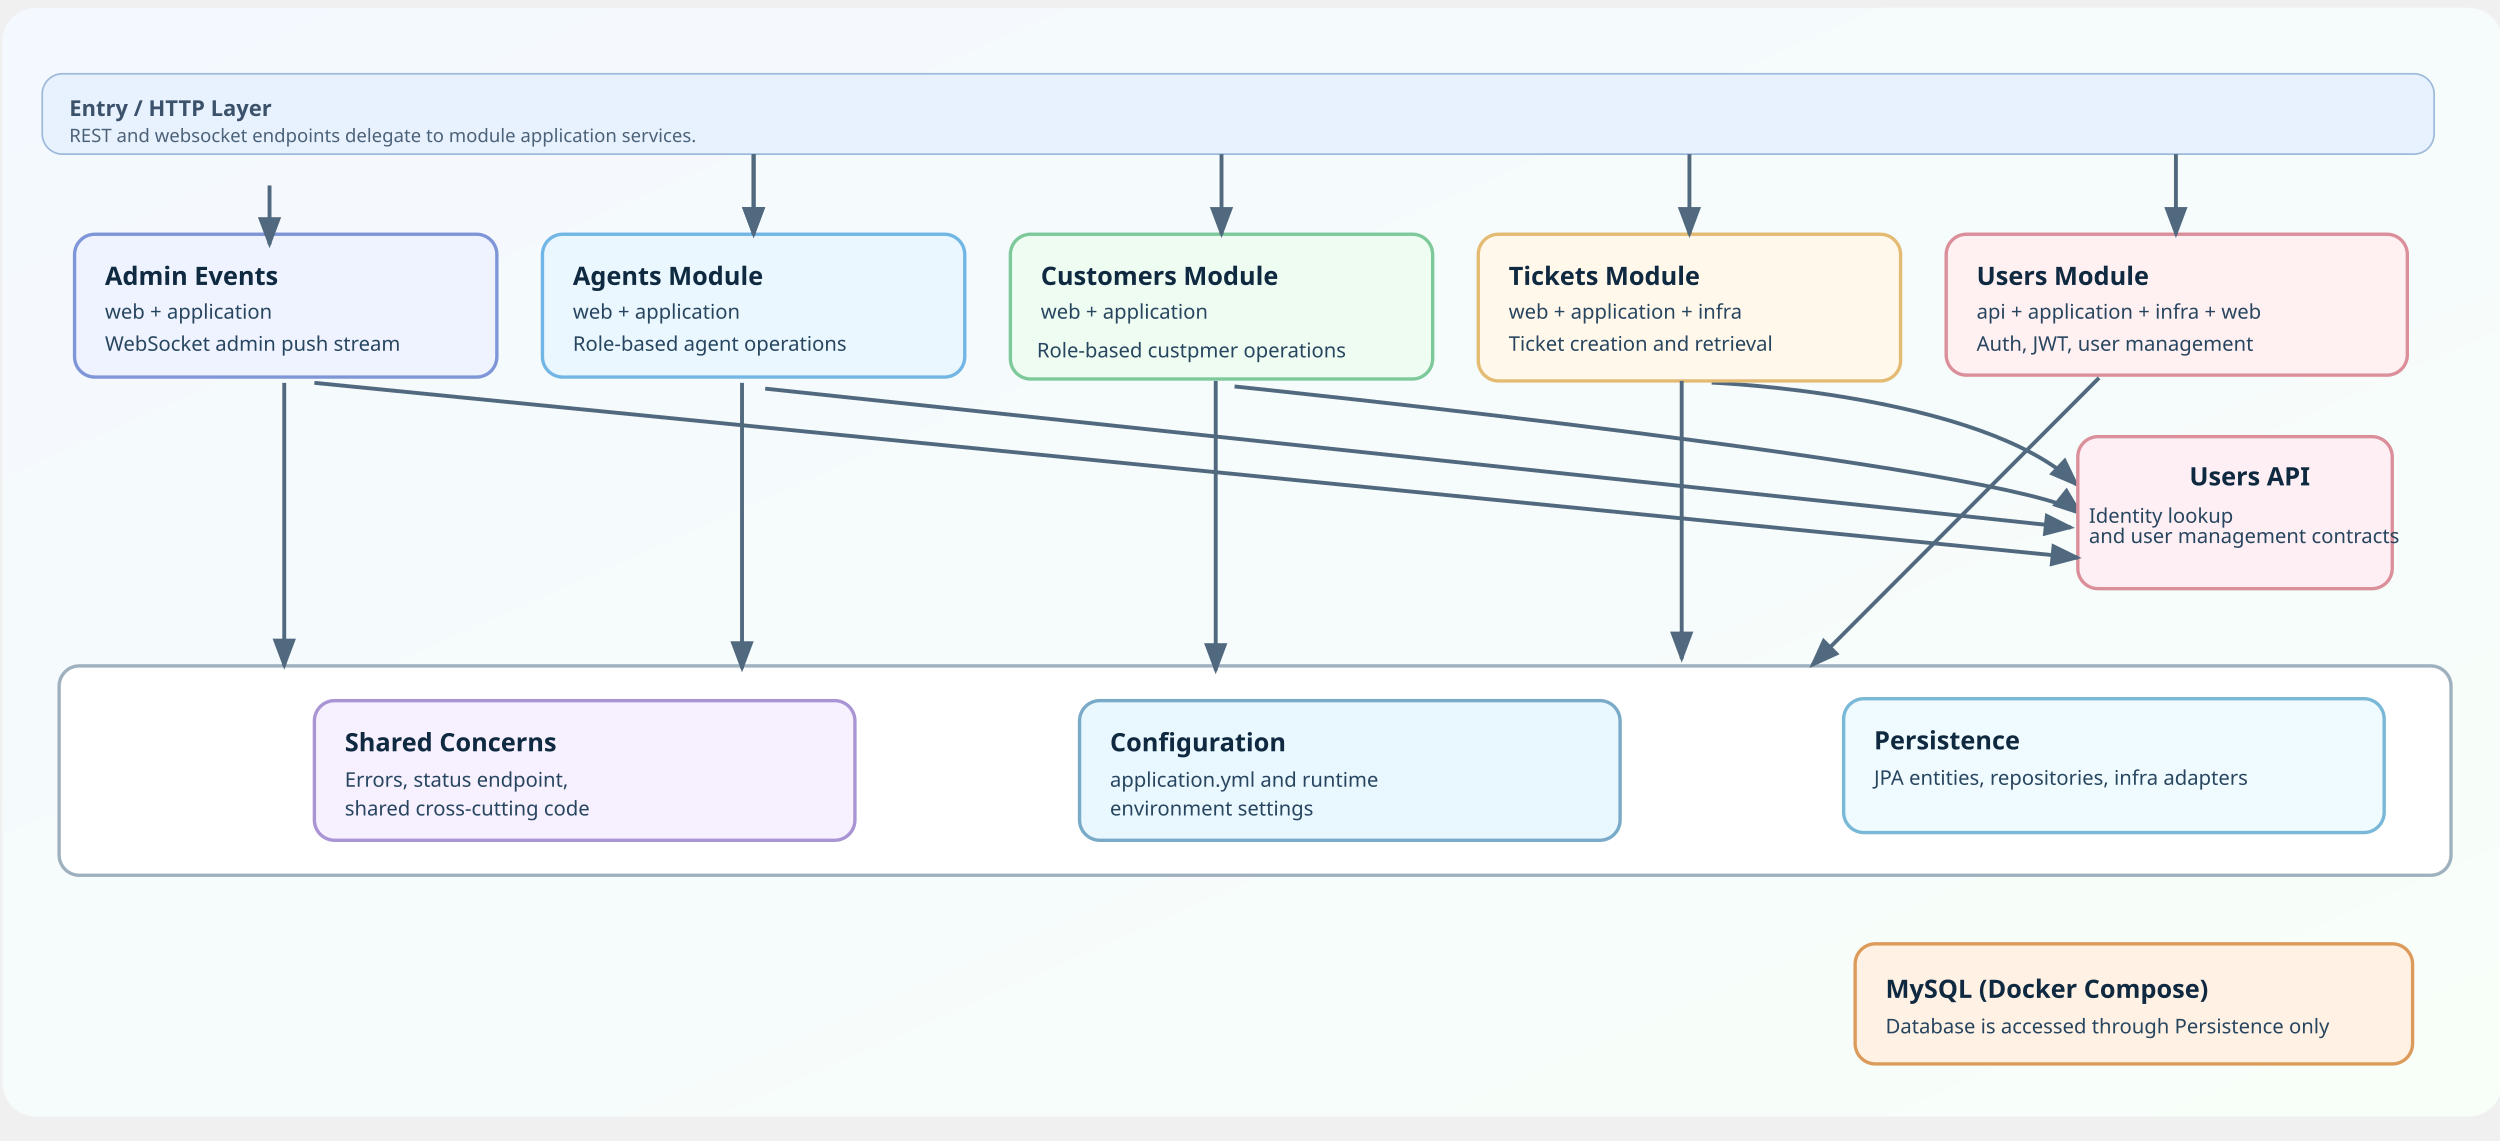
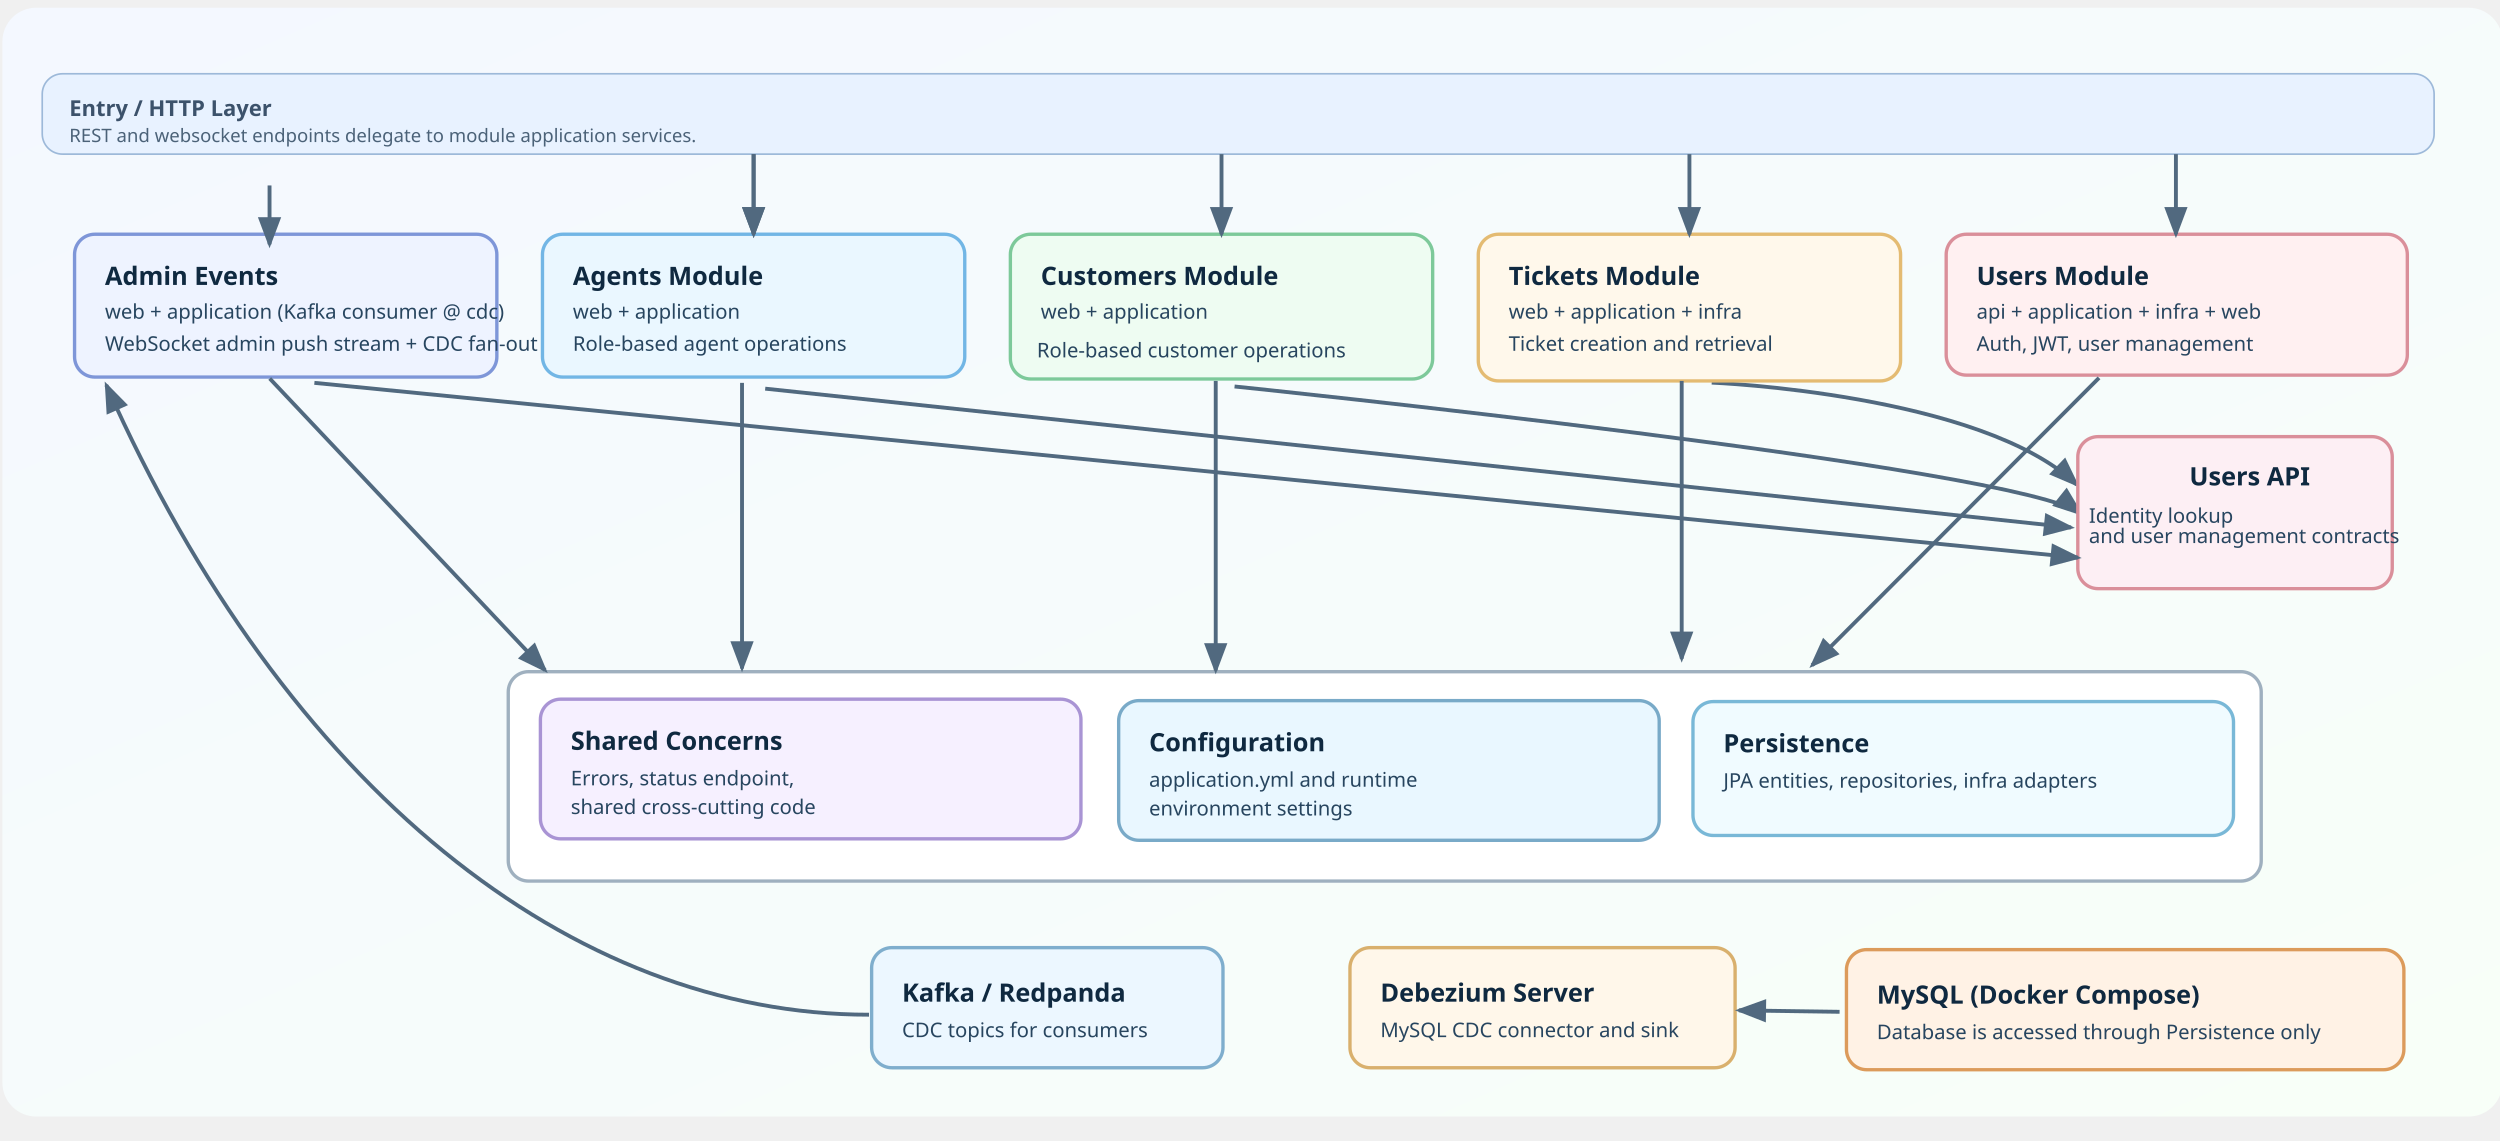
<svg xmlns="http://www.w3.org/2000/svg" width="1480" height="675" viewBox="-280 0 1480 675" role="img" aria-labelledby="title desc">
  <defs>
    <linearGradient id="bg" x1="0" y1="0" x2="1" y2="1">
      <stop offset="0" stop-color="#f4f8ff" />
      <stop offset="1" stop-color="#f8fff8" />
    </linearGradient>
    <style>
      .title { font: 700 32px 'Segoe UI', Tahoma, sans-serif; fill: #17324d; }
      .subtitle { font: 400 16px 'Segoe UI', Tahoma, sans-serif; fill: #345; }
      .layer { font: 700 13px 'Segoe UI', Tahoma, sans-serif; fill: #3c526b; }
      .box-title { font: 700 15px 'Segoe UI', Tahoma, sans-serif; fill: #0f2940; }
      .box-text { font: 400 12px 'Segoe UI', Tahoma, sans-serif; fill: #27455f; }
      .hint { font: 400 11px 'Segoe UI', Tahoma, sans-serif; fill: #4b6278; }
      .link:hover rect { filter: brightness(1.03); }
      .link { cursor: pointer; }
      .arrow { stroke: #51697f; stroke-width: 2.3; fill: none; marker-end: url(#arrowHead); }
    </style>
    <marker id="arrowHead" orient="auto" markerWidth="8" markerHeight="6" refX="7" refY="3">
      <path d="M0,0 L8,3 L0,6 Z" fill="#51697f" />
    </marker>
  </defs>
  <g transform="matrix(1, 0, 0, 1, 3.716645, -86.91233)">
    <rect width="1480" height="656.417" fill="url(#bg)" rx="20" style="" x="-282.287" y="91.486" />
    <path class="arrow" d="M 447.141 315.708 C 447.141 315.708 913.98 363.786 948.03 391.026" style="stroke-width: 2.3;" />
    <path class="arrow" d="M 729.607 313.422 C 729.607 313.422 889.52 320.025 945.743 373.873" style="stroke-width: 2.3;" />
  </g>
  <rect x="-255" y="43.672" width="1416" height="47.573" rx="12" fill="#e8f2ff" stroke="#9db9d9" style="" />
  <text class="layer" x="-239" y="68.672" style="white-space: pre; font-size: 13px;">Entry / HTTP Layer</text>
  <text class="hint" x="-239" y="84.11" style="white-space: pre; font-size: 11px;">REST and websocket endpoints delegate to module application services.</text>
  <a class="link" href="../src/main/java/com/agentscustomerstickets/admin/events" target="_blank" transform="matrix(1, 0, 0, 1, -6.8615, -66.32783)">
    <rect x="-229" y="205" width="250" height="84.549" rx="12" fill="#eef3ff" stroke="#7e96d8" stroke-width="2" style="" />
    <text class="box-title" x="-211" y="235" style="white-space: pre;">Admin Events</text>
-     <text class="box-text" x="-211" y="255" style="white-space: pre;">web + application</text>
-     <text class="box-text" x="-211" y="274" style="white-space: pre;">WebSocket admin push stream</text>
+     <text class="box-text" x="-211" y="255" style="white-space: pre;">web + application (Kafka consumer @ cdc)</text>
+     <text class="box-text" x="-211" y="274" style="white-space: pre;">WebSocket admin push stream + CDC fan-out</text>
  </a>
  <a class="link" href="../src/main/java/com/agentscustomerstickets/agents/web" target="_blank" transform="matrix(1, 0, 0, 1, -6.8615, -66.32783)">
    <rect x="48" y="205" width="250" height="84.549" rx="12" fill="#eaf7ff" stroke="#72b6e5" stroke-width="2" style="" />
    <text class="box-title" x="66" y="235" style="white-space: pre;">Agents Module</text>
    <text class="box-text" x="66" y="255" style="white-space: pre;">web + application</text>
    <text class="box-text" x="66" y="274" style="white-space: pre;">Role-based agent operations</text>
  </a>
  <a class="link" href="../src/main/java/com/agentscustomerstickets/customers" target="_blank" transform="matrix(1, 0, 0, 1, -6.8615, -66.32783)">
    <rect x="325" y="205" width="250" height="85.693" rx="12" fill="#eefcf2" stroke="#7dc99a" stroke-width="2" style="" />
    <text class="box-title" x="343" y="235" style="white-space: pre;">Customers Module</text>
    <text class="box-text" x="343" y="255" style="white-space: pre;">web + application</text>
-     <text class="box-text" x="340.701" y="277.89" style="white-space: pre; stroke-width: 1; font-size: 12px;">Role-based custpmer operations</text>
+     <text class="box-text" x="340.701" y="277.89" style="white-space: pre; stroke-width: 1; font-size: 12px;">Role-based customer operations</text>
  </a>
  <a class="link" href="../src/main/java/com/agentscustomerstickets/tickets" target="_blank" transform="matrix(1, 0, 0, 1, -6.8615, -66.32783)">
    <rect x="602" y="205" width="250" height="86.836" rx="12" fill="#fff8eb" stroke="#e4bb72" stroke-width="2" style="" />
    <text class="box-title" x="620" y="235" style="white-space: pre;">Tickets Module</text>
    <text class="box-text" x="620" y="255" style="white-space: pre;">web + application + infra</text>
    <text class="box-text" x="620" y="274" style="white-space: pre;">Ticket creation and retrieval</text>
  </a>
  <a class="link" href="../src/main/java/com/agentscustomerstickets/users" target="_blank" transform="matrix(1, 0, 0, 1, -6.8615, -66.32783)">
    <rect x="879" y="205" width="273" height="83.405" rx="12" fill="#fff0f1" stroke="#da8f9a" stroke-width="2" style="" />
    <text class="box-title" x="897" y="235" style="white-space: pre;">Users Module</text>
    <text class="box-text" x="897" y="255" style="white-space: pre;">api + application + infra + web</text>
    <text class="box-text" x="897" y="274" style="white-space: pre;">Auth, JWT, user management</text>
  </a>
  <a class="link" href="../src/main/java/com/agentscustomerstickets/users/api" target="_blank" transform="matrix(1, 0, 0, 1, 447.1411, -131.5121)">
    <rect x="502.922" y="390" width="186.15" height="90" rx="12" fill="#fdeff4" stroke="#da8f9a" stroke-width="2" style="" />
    <text class="box-title" x="568.953" y="418.856" style="white-space: pre; font-size: 15px;">Users API</text>
    <text class="box-text" x="418" y="441" style="white-space: pre;" transform="matrix(1, 0, 0, 1, 91.48666, 0)">Identity lookup <tspan x="418" dy="1em">​</tspan>and user management contracts</text>
  </a>
-   <rect x="-245" y="394.206" width="1416" height="123.955" rx="12" fill="#ffffff" stroke="#9fb0bf" stroke-width="2" style="" />
+   <g transform="matrix(1, 0, 0, 1, 18.86912, 2.573062)">
+     <g transform="matrix(1, 0, 0, 1, -0.857687, 0)">
+       <rect x="2.872" y="395.064" width="1037.76" height="123.955" rx="12" fill="#ffffff" stroke="#9fb0bf" stroke-width="2" style="" />
+     </g>
+   </g>
  <text class="layer" x="41.139" y="477.672" style="white-space: pre; font-size: 13px;"> </text>
-   <a class="link" href="../src/main/java/com/agentscustomerstickets/shared" target="_blank" transform="matrix(1, 0, 0, 1, -173.882, -145.2351)">
+   <a class="link" href="../src/main/java/com/agentscustomerstickets/shared" target="_blank" transform="matrix(1, 0, 0, 1, -40.08277, -146.0928)">
    <rect x="80" y="560" width="320" height="82.687" rx="12" fill="#f6f0ff" stroke="#a994d4" stroke-width="2" style="" />
    <text class="box-title" x="98" y="590" style="white-space: pre;">Shared Concerns</text>
    <text class="box-text" x="98" y="611" style="white-space: pre;">Errors, status endpoint,</text>
    <text class="box-text" x="98" y="628" style="white-space: pre;">shared cross-cutting code</text>
  </a>
-   <a class="link" href="../src/main/resources/application.yml" target="_blank" transform="matrix(1, 0, 0, 1, -80.90851, -145.2351)">
+   <a class="link" href="../src/main/resources/application.yml" target="_blank" transform="matrix(1, 0, 0, 1, -57.75095, -145.2351)">
    <rect x="440" y="560" width="320" height="82.687" rx="12" fill="#e9f7ff" stroke="#79aac8" stroke-width="2" style="" />
    <text class="box-title" x="458" y="590" style="white-space: pre;">Configuration</text>
    <text class="box-text" x="458" y="611" style="white-space: pre;">application.yml and runtime</text>
    <text class="box-text" x="458" y="628" style="white-space: pre;">environment settings</text>
  </a>
-   <a class="link" href="../src/main/java/com/agentscustomerstickets/tickets/infra" target="_blank" transform="matrix(1, 0, 0, 1, 11.43583, -146.3787)">
+   <a class="link" href="../src/main/java/com/agentscustomerstickets/tickets/infra" target="_blank" transform="matrix(1, 0, 0, 1, -77.76366, -144.6633)">
    <rect x="800" y="560" width="320" height="79.257" rx="12" fill="#f0fbff" stroke="#79b8d7" stroke-width="2" style="" />
    <text class="box-title" x="818" y="590" style="white-space: pre;">Persistence</text>
    <text class="box-text" x="818" y="611" style="white-space: pre;">JPA entities, repositories, infra adapters</text>
  </a>
-   <a class="link" href="../docker-compose.yml" target="_blank" transform="matrix(1, 0, 0, 1, 384.244, -185.2605)">
+   <a class="link" href="../docker-compose.yml" target="_blank" transform="matrix(1, 0, 0, 1, 379.0978, -181.8297)">
    <rect x="434" y="744" width="330" height="71.108" rx="12" fill="#fff2e5" stroke="#dc9b5b" stroke-width="2" style="" />
    <text class="box-title" x="452" y="776" style="white-space: pre;">MySQL (Docker Compose)</text>
    <text class="box-text" x="452" y="797" style="white-space: pre;">Database is accessed through Persistence only</text>
+   </a>
+   <a class="link" href="../config/debezium/application.properties" target="_blank" transform="matrix(1, 0, 0, 1, 85.17662, -183)">
+     <rect x="434" y="744" width="228" height="71.108" rx="12" fill="#fff7ea" stroke="#d9b06d" stroke-width="2" style="" />
+     <text class="box-title" x="452" y="776" style="white-space: pre;">Debezium Server</text>
+     <text class="box-text" x="452" y="797" style="white-space: pre;">MySQL CDC connector and sink</text>
+   </a>
+   <a class="link" href="../docker-compose.yml" target="_blank" transform="matrix(1, 0, 0, 1, -198, -183)">
+     <rect x="434" y="744" width="208" height="71.108" rx="12" fill="#ecf7ff" stroke="#7faecd" stroke-width="2" style="" />
+     <text class="box-title" x="452" y="776" style="white-space: pre;">Kafka / Redpanda</text>
+     <text class="box-text" x="452" y="797" style="white-space: pre;">CDC topics for consumers</text>
  </a>
  <path class="arrow" d="M 166.139 91.245 L 166.139 138.672" style="" />
  <path class="arrow" d="M 443.139 91.245 L 443.139 138.672" style="" />
  <path class="arrow" d="M 720.139 91.245 L 720.139 138.672" style="" />
  <path class="arrow" d="M 1008.14 91.245 L 1008.14 138.672" style="" />
-   <path class="arrow" d="M -111.722 226.652 L -111.722 394.206" style="" />
+   <path class="arrow" d="M -120.33 224.079 L 42.689 396.779" style="" />
  <path class="arrow" d="M 159.278 226.652 L 159.278 395.744" style="" />
  <path class="arrow" d="M 439.708 225.508 L 439.708 396.887" style="" />
  <path class="arrow" d="M 715.565 225.509 L 715.564 390.026" style="transform-box: fill-box; transform-origin: 0% -14.041%;" />
  <path class="arrow" d="M 978.486 228.687 L 1005.5 253.618" style="transform-box: fill-box; transform-origin: 50% 50%;" transform="matrix(-0.783764, -0.621059, 0.621059, -0.783764, -0.000005, -0.000012)" />
  <path class="arrow" d="M 942.399 559.882 L 942.847 492.878" style="transform-box: fill-box; transform-origin: 50% 50%;" transform="matrix(-1, 0, 0, -1, 0.000019, -0.00005)" />
  <path class="arrow" d="M 962.619 223.708 L 792.78 393.825" style="stroke-width: 2.3; transform-origin: 891.582px 246.437px;" />
  <path class="arrow" d="M 173.001 230.082 L 946.063 312.262" style="" />
  <path class="arrow" d="M -93.882 226.652 L 950.063 330.13" style="stroke-width: 2.3;" />
  <path class="arrow" d="M 166.139 91.245 L 166.139 138.672" style="" />
  <path class="arrow" d="M -120.43 109.784 L -120.43 144.676" style="" />
  <path class="arrow" d="M -120.83 90.335 L -120.11 127.518" style="stroke-width: 2.3; transform-box: fill-box; transform-origin: 50% 50%;" transform="matrix(-1, 0, 0, -1, -0.000004, -0.000009)" />
+   <path class="arrow" d="M 809.032 598.992 L 749.383 598.134" style="" />
+   <path class="arrow" d="M 445.83 608.348 L 516.119 580.203" style="transform-box: fill-box; transform-origin: 50% 50%;" transform="matrix(-0.935472, -0.353401, 0.353401, -0.935472, 0.000025, 0.000051)" />
+   <path class="arrow" d="M 234.454 600.708 C 58.854 600.708 -110.47 467.667 -217.09 227.954" style="stroke-width: 2.3;" />
</svg>
